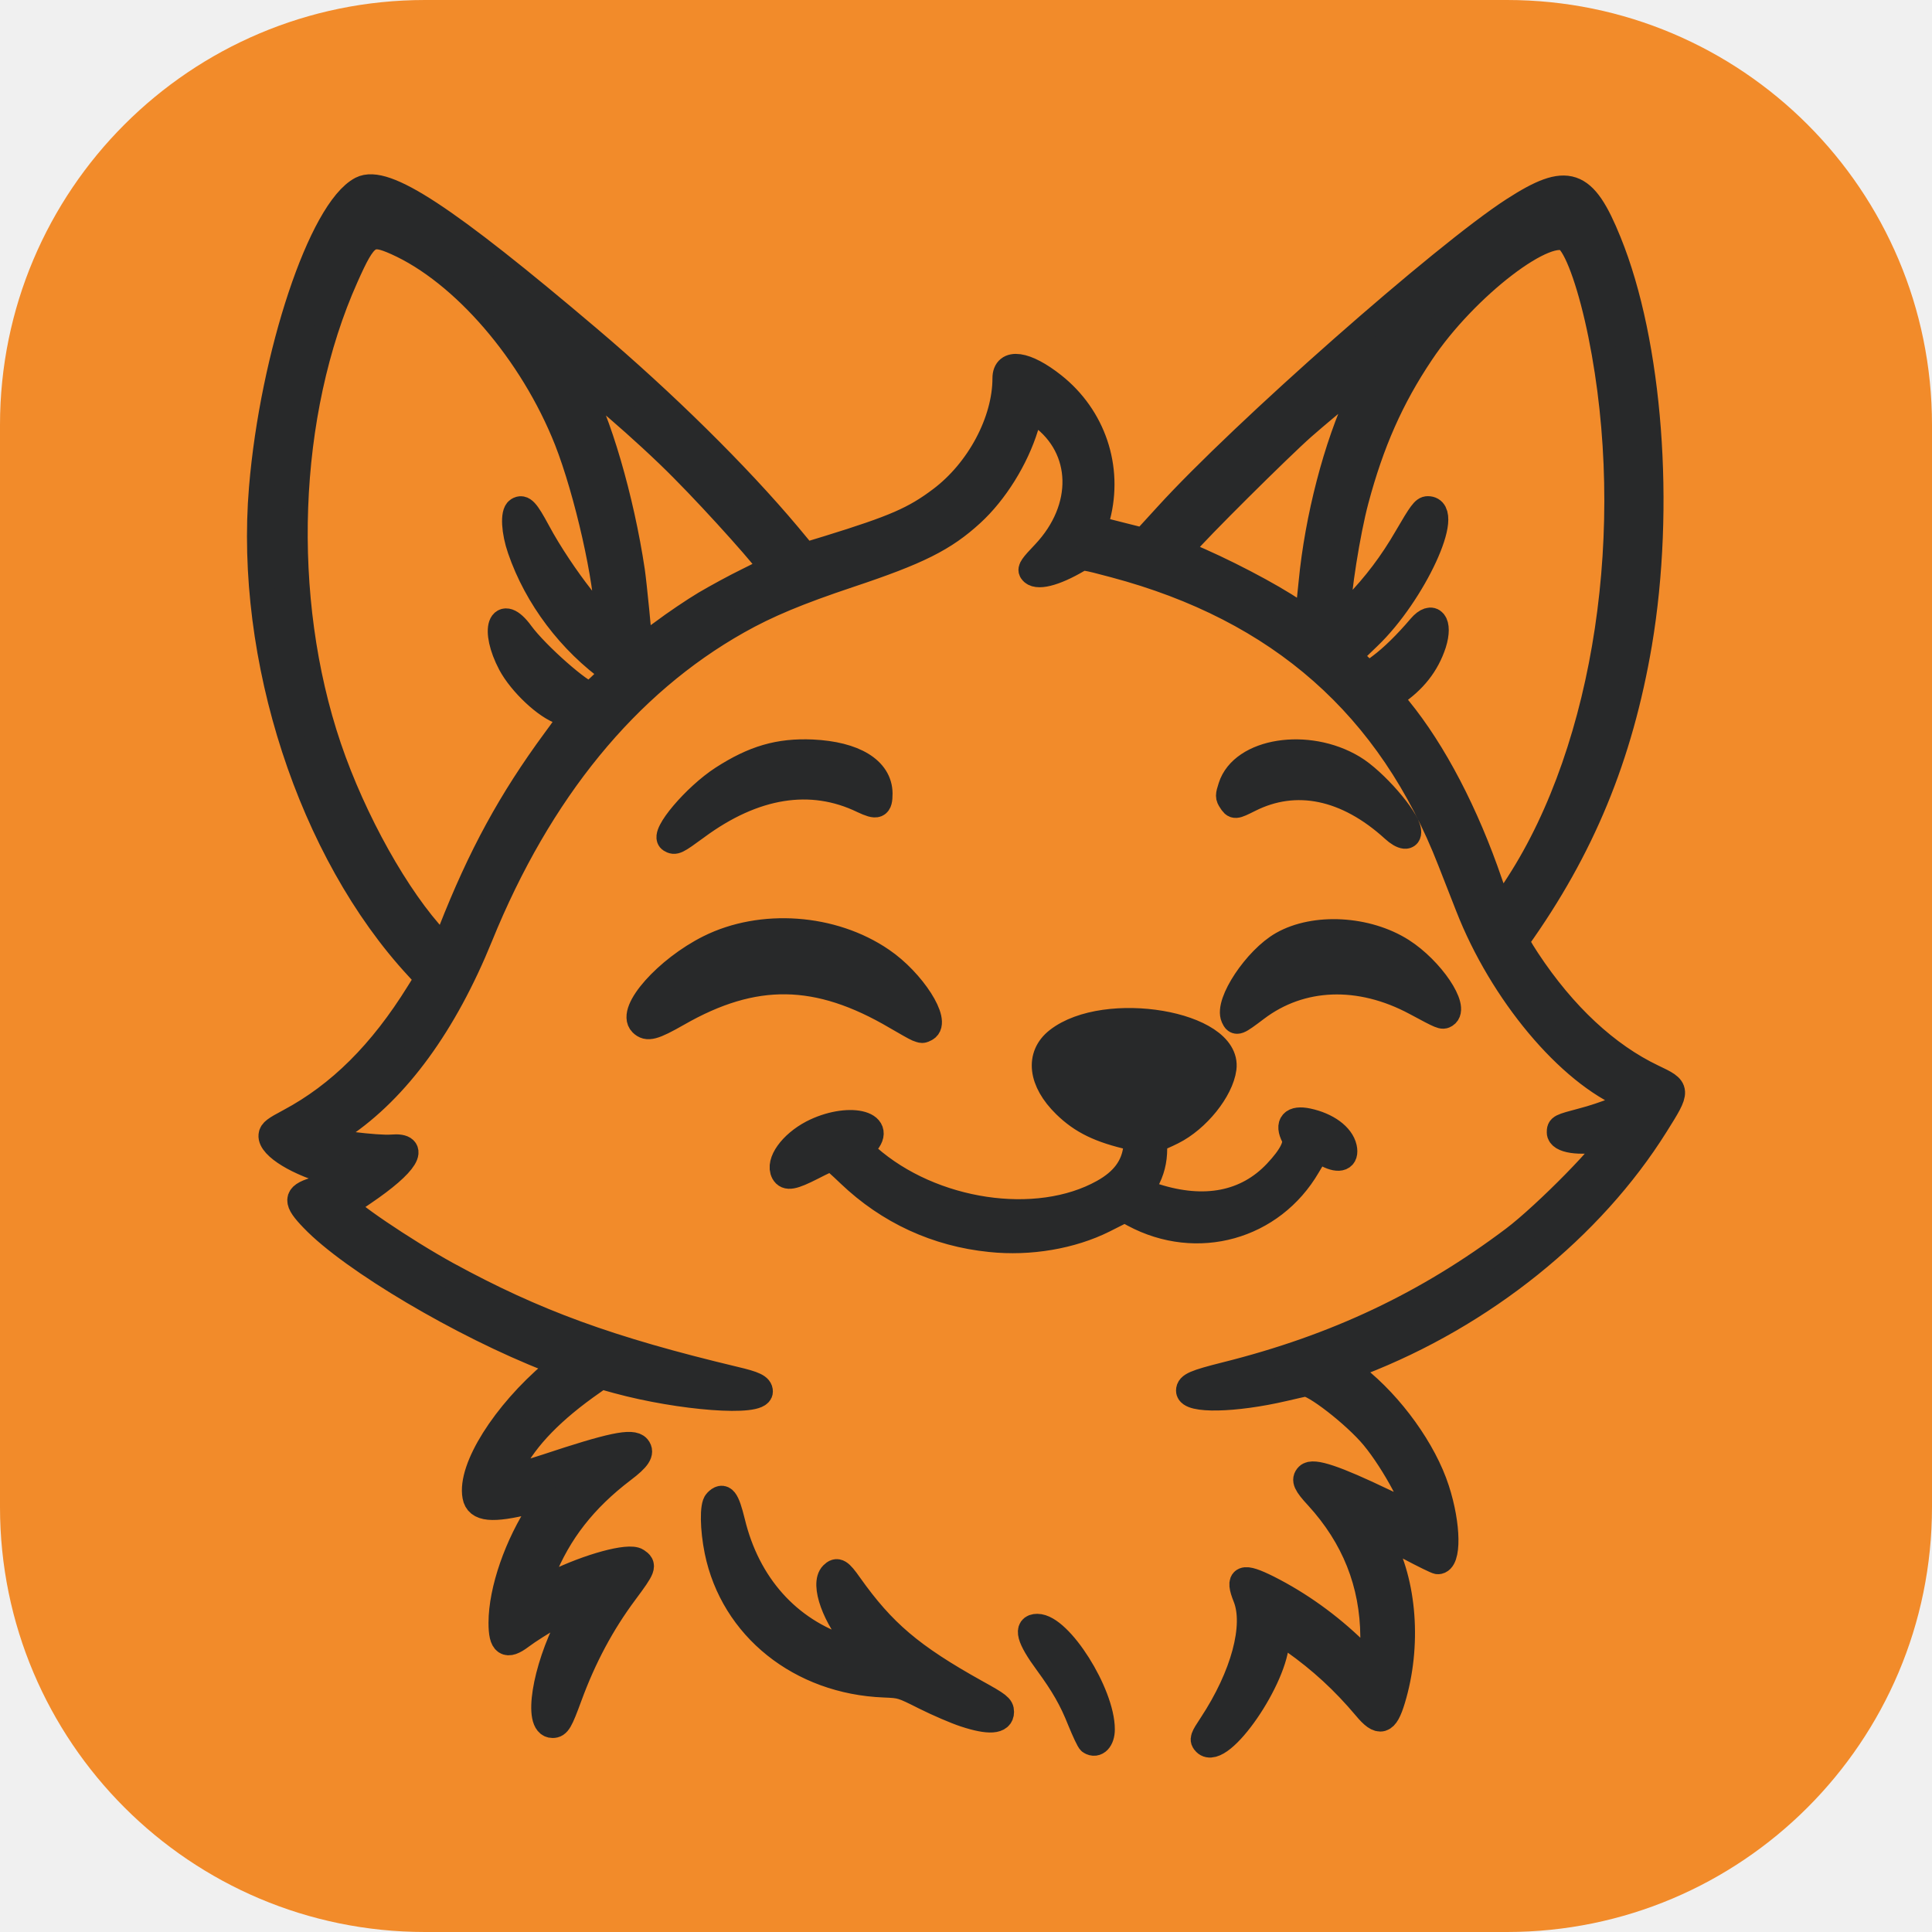
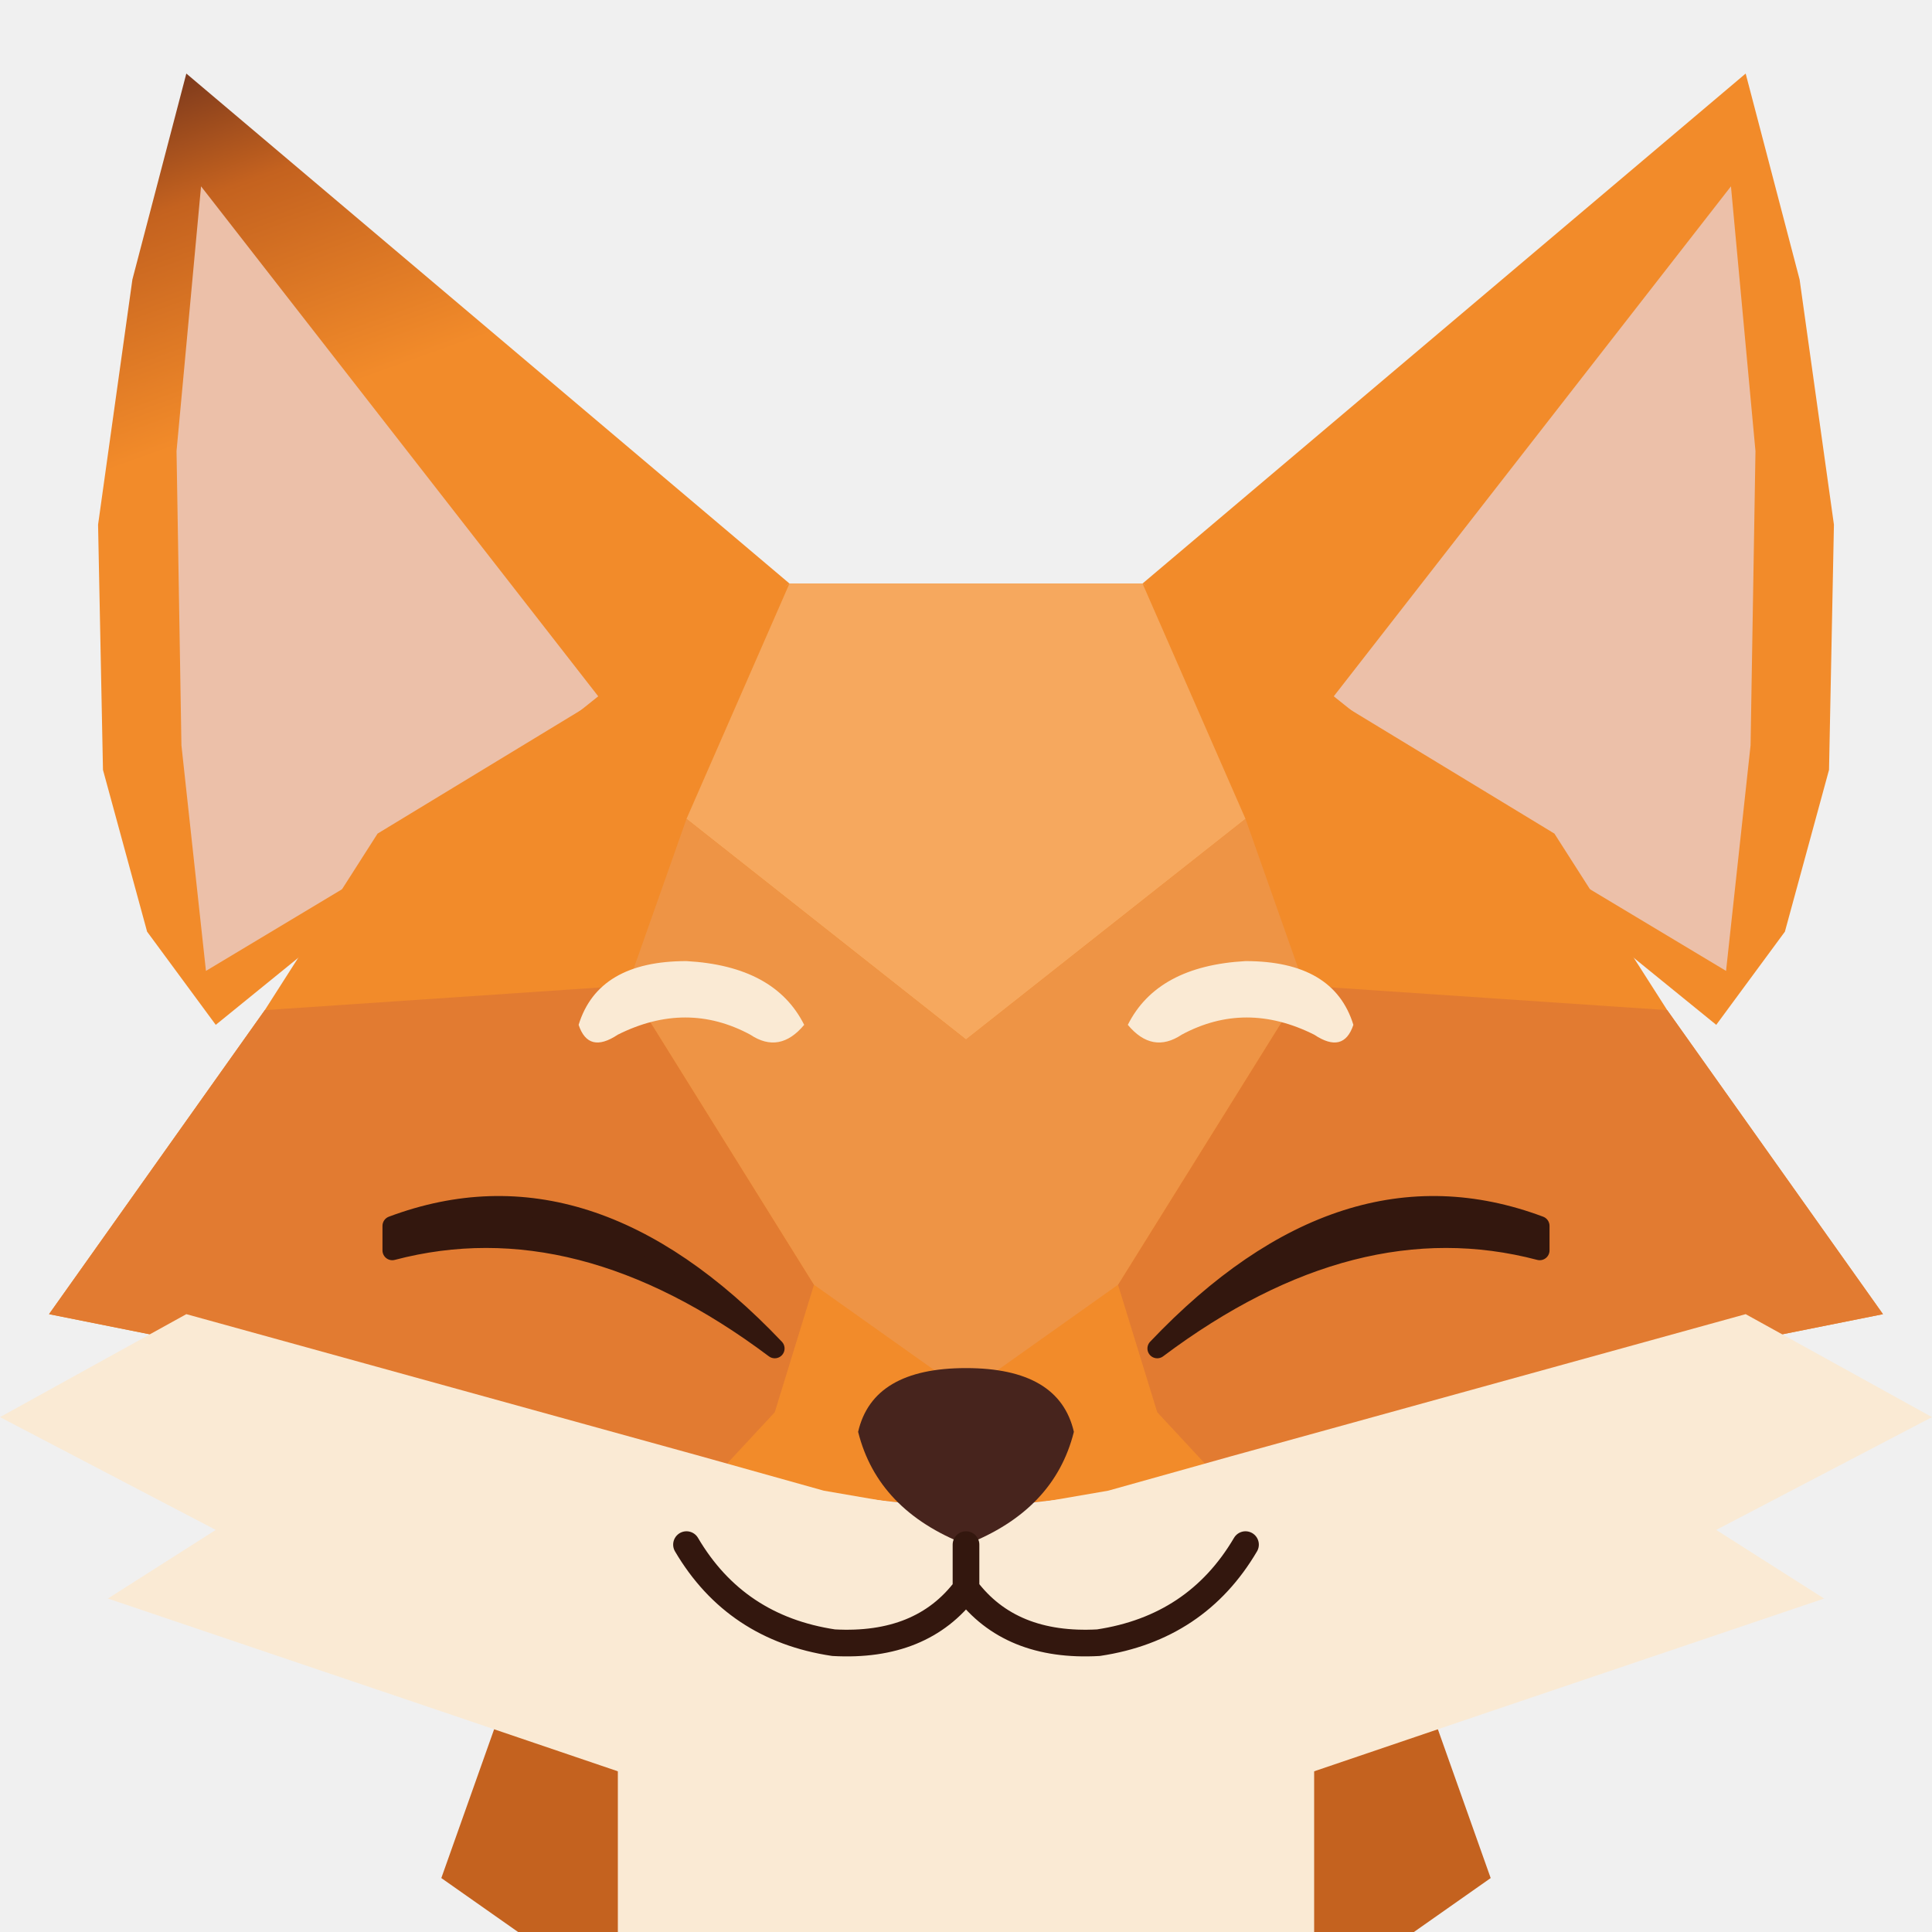
- <svg xmlns="http://www.w3.org/2000/svg" viewBox="-28.43 -3.68 1073.47 1073.47" width="512" height="512">
-   <rect x="-28.43" y="-3.68" width="1073.47" height="1073.47" rx="236.16" fill="#f28b2a" />
-   <path d="M641.2 964.8C639.3 962.9 639.7 961.9 644.6 954.5C662.4 927.5 669.9 899.6 663.6 883.8C659.1 872.6 661.9 871.4 676.3 878.6C693.5 887.3 709.9 899 724.5 913.2C729.4 918 733.7 921.7 734 921.4C734.3 921.1 734.5 914 734.4 905.7C734.2 876.1 723.9 850.3 703.5 828C697 821 695.9 818.5 698.2 816.2C701.1 813.3 713.6 817.5 740.3 830.3C749.5 834.7 757.2 838.1 757.5 837.8C760.2 835.1 746.3 808.9 734.6 794.8C724.5 782.6 700.9 764.3 696.5 765.3C695.4 765.5 690.2 766.7 685 767.9C657.6 774.3 632 774.8 632 769C632 765.9 635.4 764.4 652.5 760.1C713.8 744.8 764.4 720.8 812.5 684.6C830.3 671.2 867 633.8 867 629C867 628.6 864.9 628.7 862.2 629.2C849.1 631.7 838 630 838 625.5C838 622.4 838.2 622.3 851 618.9C862 616.1 879 609.4 879 608C879 607.6 877.6 606.7 875.9 606C843.1 592.4 805.9 547.9 787.2 500C784.9 494.2 780.5 483 777.4 475C743.9 388.8 682.7 334.8 590.7 310.3C573.8 305.8 573.5 305.8 570.5 307.5C557.4 315.2 547.2 317.7 544.7 313.8C543.8 312.5 545 310.7 551.8 303.6C575.3 278.7 574.5 245.5 549.9 227.4C547.1 225.4 544.8 223.9 544.6 224.1C544.4 224.3 543.1 228.6 541.6 233.5C536.1 251.3 524.6 269.8 511.5 281.8C496.2 295.8 481.9 303 443.5 315.8C414.8 325.4 397.8 332.5 381.5 341.7C319.9 376.4 271.3 435.8 238.5 516.5C218.6 565.5 192.3 601.5 161.4 622.3C156.3 625.7 152.1 628.8 152 629.1C151.9 630.7 181.5 634.4 189.2 633.7C204 632.4 197.6 642.9 173.7 659.1C168.7 662.5 164.1 665.6 163.7 666C161.7 667.8 196.2 691.2 220.1 704.3C268.8 730.9 309.9 745.9 379.8 762.6C390.9 765.2 394 766.7 394 769.5C394 776.5 349.8 773.2 314.5 763.6L305.5 761.1L301 764.3C278.7 779.8 264 794.9 255.8 810.7C254 814.1 252.8 817.2 253.2 817.5C253.6 817.9 263.5 815 275.2 811.2C311 799.3 322.9 796.8 326 800.5C328.4 803.4 326.2 806.8 317.7 813.2C296.3 829.5 282.1 847.6 273 870.5C268.8 881.2 268.7 881.2 279.7 875.8C298.7 866.5 321 860.4 325.5 863.4C329.6 866.1 329.2 867.3 319 881C306.1 898.3 296 917.2 288 939C282.9 952.9 281.7 955 278.6 955C269.2 955 274.1 924.1 287.6 898.1C290.6 892.3 293 887.5 293 887.3C293 885.8 269.4 899.4 261.1 905.7C253 911.8 250 909.8 250 898C250 879.9 258.8 854.5 271.9 834.8C274.2 831.5 275.9 828.6 275.8 828.4C275.6 828.3 271 829.3 265.5 830.6C244.9 835.7 236.8 834.9 235.5 827.7C232.6 812.2 251.7 781.8 278.8 758.8L284 754.4L276.8 751.6C228.5 732.8 167.1 696.5 145.3 673.7C135.6 663.7 135.8 660.7 146 657.5C149 656.5 154.2 654.4 157.5 652.7L163.4 649.8L156.5 648C137.5 643.1 121.5 633.4 122.2 627.1C122.4 624.9 124.2 623.6 132.3 619.3C160.2 604.4 183.4 581.3 204.1 547.9L209.1 539.9L203.6 533.9C144.1 469.7 109 361.7 116.9 267.5C123.1 193.4 150 112.9 172.3 101.3C185.4 94.6 219.1 116.7 298.9 184.4C340.5 219.7 381.3 259.9 409.6 293.6L418.9 304.8L431.7 300.9C468.6 289.5 479.6 284.7 494.2 273.7C515.4 257.8 530 230.3 530 206.5C530 196.5 541.5 198.1 556.9 210.3C579.1 227.9 588.6 256.2 581.5 283.4C579.6 290.6 578.2 289.4 593.9 293.4L607 296.7L619.8 282.7C661.9 236.4 774 137.6 812.5 112.8C842.6 93.4 851.6 96.4 865.5 130.7C888.4 187 895.3 277.9 882.5 353.9C871.8 416.7 850.7 467.9 814.6 518.4C814 519.3 815.8 522.9 820.3 529.7C840.5 560.3 864.4 582.5 890 594.7C904.1 601.4 904.2 601.5 891.7 621.4C855.8 678.8 795.7 727.1 727.2 753.6C718.7 756.9 718.8 756.5 724.9 761.3C744.8 777 762.9 802.2 769.9 823.9C776.4 843.9 776.6 864 770.5 864C769.7 864 762.4 860.4 754.3 856.1C734.5 845.4 735.2 845.6 738.8 852.1C751.9 875.6 754.5 910.8 745.4 940.7C741.5 953.6 738.2 954.6 730.3 945.1C718 930.5 705.5 919 690.1 908.1C682.7 902.8 681.1 902.6 681 907.1C680.8 928.4 649.8 973.4 641.2 964.8ZM577.3 964.2C576.6 963.8 574.1 958.4 571.6 952.3C567 940.7 562.3 932.5 553.3 920.2C543.2 906.5 541.5 900 547.9 900C560.5 900 584 937.2 584 957.2C584 963 580.8 966.4 577.3 964.2ZM507.5 948.9C502.6 947.3 492.6 943 485.4 939.4C472.5 932.9 472.3 932.9 462.9 932.5C416.2 930.7 378.7 900.7 370 858.1C367.5 845.8 367.3 832.8 369.6 830.6C373.5 826.6 375.4 829 378.6 842C387 876.8 409.5 902 441.3 912.2C453 915.9 453.6 915.6 447.6 908.9C435.5 895.4 428.6 876.4 434 871C436.7 868.3 438.3 869.2 443.7 876.9C462.3 903.1 477.9 916.4 514 936.5C526.5 943.4 528 944.6 528 947.5C528 952.9 521.1 953.4 507.5 948.9ZM521.9 685C492 682 465.2 669.6 443.5 648.9C438.4 644 433.9 640 433.5 640C433.1 640 428.3 642.2 422.9 645C412.1 650.5 408.7 651.1 406.9 647.9C403.8 642.1 411.2 631.8 422.7 625.7C442.4 615.5 463.8 620.1 452.4 632.2L449.5 635.2L454 639.1C489.4 670.3 547.8 679 584.4 658.6C595.6 652.4 601.5 644.4 602.7 633.9C603.2 629.3 603.2 629.1 600.4 628.4C582.7 624.4 572.6 619.5 563.3 610.4C549.7 597.1 548.1 582.8 559.1 574.2C585.8 553.3 654.7 565 651.6 589.9C650 602.1 636.9 618.4 623.1 625.3C619.1 627.3 615.2 629 614.5 629C613.6 629 613.2 630.8 613.1 634.5C613.1 641.3 611.6 647.2 608.4 652.9C605.5 658.2 605.6 658.4 613.3 660.9C640.8 669.7 664.1 665.2 680.6 647.7C689.1 638.7 692.5 631.9 690.4 627.9C686.7 620.7 689.7 617.3 698.2 619.1C709 621.4 717 627.3 718.5 634C719.8 639.9 715.9 641.5 709 638C703.5 635.2 703.7 635.1 698.3 644.2C678.4 678.4 636.6 690 601.5 671.2L596.5 668.5L585 674.3C567 683.3 543.7 687.3 521.9 685ZM481.2 568C480 567.5 474.7 564.5 469.4 561.4C425.9 535.8 390.6 535.3 348.2 559.6C334.7 567.3 331.2 568.2 328 565C321.1 558.1 341.9 534.6 365.5 522.8C394.7 508.2 434.2 511 461.6 529.8C478.7 541.4 493.2 564.1 486.1 568C483.9 569.1 484.2 569.1 481.2 568ZM656.9 561.6C653.2 553.5 669.4 529.1 684 520.8C702.1 510.5 731.1 512.1 750.6 524.5C766.9 534.9 781.3 556.3 774.8 560.4C773 561.5 772.7 561.4 758 553.5C727 536.9 694.4 538.1 669.7 556.8C659.1 564.8 658.5 565.1 656.9 561.6ZM222 513.8C238.5 471.7 255.3 441 279.8 407.7C289.7 394.3 289.8 394 283.8 392C275 389.3 261 376.1 255.2 365.3C245 346 249.7 332.5 261.2 348.3C269.7 359.9 294.8 382 299.4 382C300.7 382 312.7 370.2 311.9 369.7C288.4 353 269.7 328.3 260.5 301.5C257.1 291.7 256.5 281.4 259.3 279.6C262.1 277.8 264.1 279.9 270.4 291.6C283.4 315.9 309 348.5 309 340.9C309 319.6 297.7 269.5 286.5 241C267.2 192.2 228.9 147.7 191.7 131.1C177.1 124.6 174.4 126.4 163.8 150.2C129.9 225.9 126.2 328.6 154.3 411.5C168.1 452.2 192.5 495.8 214.3 518.8C218.4 523.1 218.3 523.2 222 513.8ZM815.2 487.3C864.4 411.1 882.6 289.3 861 182.3C855.7 156.2 848.6 135.6 843 130C832.8 119.8 785.8 155.7 761.3 192.5C744.6 217.4 733.6 242.3 725.1 274.2C720.3 292.1 715 326.1 715 337.8L715.1 342.5L724.3 333C735.6 321.4 744.9 309.1 753.2 294.7C761 281.3 762.7 279 764.9 279C778.9 279 757.1 326.3 732 350.3L721.2 360.7L726.5 366L731.9 371.3L738.7 366.2C745 361.5 752.9 353.8 760.7 344.6C767.5 336.7 771.9 342.2 768.2 354C764.4 365.6 757.2 374.7 746.1 382.1L743.7 383.6L748.9 390.1C768.4 414 786.3 448.3 799.5 487C801.3 492.2 803.3 497.8 803.9 499.4L805 502.2L807.8 498.4C809.4 496.2 812.7 491.3 815.2 487.3ZM344 463C339.5 460.1 357.7 438.6 373 428.7C390.4 417.5 404.3 413.4 422.9 414.2C446.3 415.3 460.4 423.9 460.5 437.2C460.5 444.4 459 445 450.9 441.2C422.2 427.3 390.5 432.4 358.6 456C347.4 464.2 346.6 464.6 344 463ZM745.8 457.2C719.8 433.5 691.5 427.7 665.9 440.6C657.7 444.7 657.5 444.7 655.4 441.4C653.8 439 653.8 438.5 655.4 433.5C661.8 413.3 698.1 407.5 723.5 422.8C735.2 429.8 753.4 450.7 754.2 458C754.7 462.2 750.8 461.8 745.8 457.2ZM363.3 331.6C369.4 328 380.2 322.1 387.2 318.7C394.2 315.3 399.9 312.2 399.9 311.8C400.1 309.9 370.5 276.7 350.8 256.9C330.5 236.3 294.1 205 290.6 205C290.2 205 291 206.9 292.4 209.2C303.9 229.1 316.9 273.4 322.9 313.6C323.9 320.4 327 351.6 327 355.2C327 356.5 330.5 354.4 339.5 347.7C346.4 342.5 357.1 335.3 363.3 331.6ZM698.4 335.8C698.7 333.4 699.5 326.3 700.1 320C703.5 284.3 714 243.9 727.1 216.2C729.8 210.4 731.9 205.3 731.8 204.8C731.4 203.9 711.5 219.8 695.5 233.8C682.8 245 635.8 291.7 630.2 298.8L626.8 303L630.7 304.6C649.7 312.3 678.1 327.1 690.9 336C697.9 340.9 697.8 340.9 698.4 335.8Z" fill="#28292a" fill-rule="evenodd" stroke="#28292a" stroke-width="14" stroke-linejoin="round" />
+ <svg xmlns="http://www.w3.org/2000/svg" viewBox="312 288 394 394" width="512" height="512">
+   <defs>
+     <linearGradient id="mf-EAR" gradientUnits="userSpaceOnUse" x1="350" y1="303" x2="410" y2="470">
+       <stop offset="0" stop-color="#7E3A1C" />
+       <stop offset="0.14" stop-color="#C4621F" />
+       <stop offset="0.4" stop-color="#F28B2A" />
+     </linearGradient>
+     <linearGradient id="mf-RIM" gradientUnits="userSpaceOnUse" x1="0" y1="303" x2="0" y2="497">
+       <stop offset="0" stop-color="#7E3A1C" />
+       <stop offset="0.6" stop-color="#C4621F" />
+       <stop offset="1" stop-color="#C4621F" />
+     </linearGradient>
+   </defs>
+   <path d="M350 303L339 345L332 395L333 445L342 478L356 497L420 445L473 407Z" fill="url(#mf-EAR)" />
+   <path d="M668 303L679 345L686 395L685 445L676 478L662 497L598 445L545 407Z" fill="url(#mf-EAR)" />
+   <path d="M353 326L348 380L349 440L354 486L394 462L434 430Z" fill="#ECC0A9" />
+   <path d="M665 326L670 380L669 440L664 486L624 462L584 430Z" fill="#ECC0A9" />
+   <path d="M413 640L402 671L439 697L448 640Z" fill="#C4621F" />
+   <path d="M605 640L616 671L579 697L570 640Z" fill="#C4621F" />
+   <path d="M509 640L438 640L438 697L509 739L580 697L580 640Z" fill="#FAEAD4" />
+   <path d="M509 407L473 407L389 458L366 494L322 556L352 562L457 590L509 596L561 590L666 562L696 556L652 494L629 458L545 407Z" fill="#F28B2A" />
+   <path d="M366 494L440 489L478 550L470 576L457 590L352 562L322 556Z" fill="#E27B31" />
+   <path d="M652 494L578 489L540 550L548 576L561 590L666 562L696 556Z" fill="#E27B31" />
+   <path d="M473 407L545 407L566 455L509 500L452 455Z" fill="#F6A85E" />
+   <path d="M509 500L452 455L440 489L478 550L509 572L540 550L578 489L566 455Z" fill="#EE9445" />
+   <path d="M509 597L480 592L455 585L350 556L312 577L356 600L334 614L402 637L455 655L509 664L563 655L616 637L684 614L662 600L706 577L668 556L563 585L538 592Z" fill="#FAEAD4" />
+   <path d="M430 497Q434 484 452 484Q470 485 476 497Q471 503 465 499Q452 492 438 499Q432 503 430 497Z" fill="#FAEAD4" />
+   <path d="M430 497Q434 484 452 484Q470 485 476 497Q471 503 465 499Q452 492 438 499Q432 503 430 497Z" fill="#FAEAD4" transform="matrix(-1 0 0 1 1018 0)" />
+   <path d="M392 538Q432 523 470 563Q430 533 392 543Z" fill="#33170E" stroke="#33170E" stroke-width="4" stroke-linejoin="round" />
+   <path d="M392 538Q432 523 470 563Q430 533 392 543Z" fill="#33170E" stroke="#33170E" stroke-width="4" stroke-linejoin="round" transform="matrix(-1 0 0 1 1018 0)" />
+   <path d="M487 580Q490 567 509 567Q528 567 531 580Q527 596 509 603Q491 596 487 580Z" fill="#47241D" />
+   <ellipse cx="503" cy="574" rx="7" ry="3.2" fill="#fff" opacity="0" />
+   <path d="M509 603L509 612M452 603Q462 620 482 623Q500 624 509 612Q518 624 536 623Q556 620 566 603" fill="none" stroke="#33170E" stroke-width="5.44" stroke-linecap="round" stroke-linejoin="round" />
</svg>
